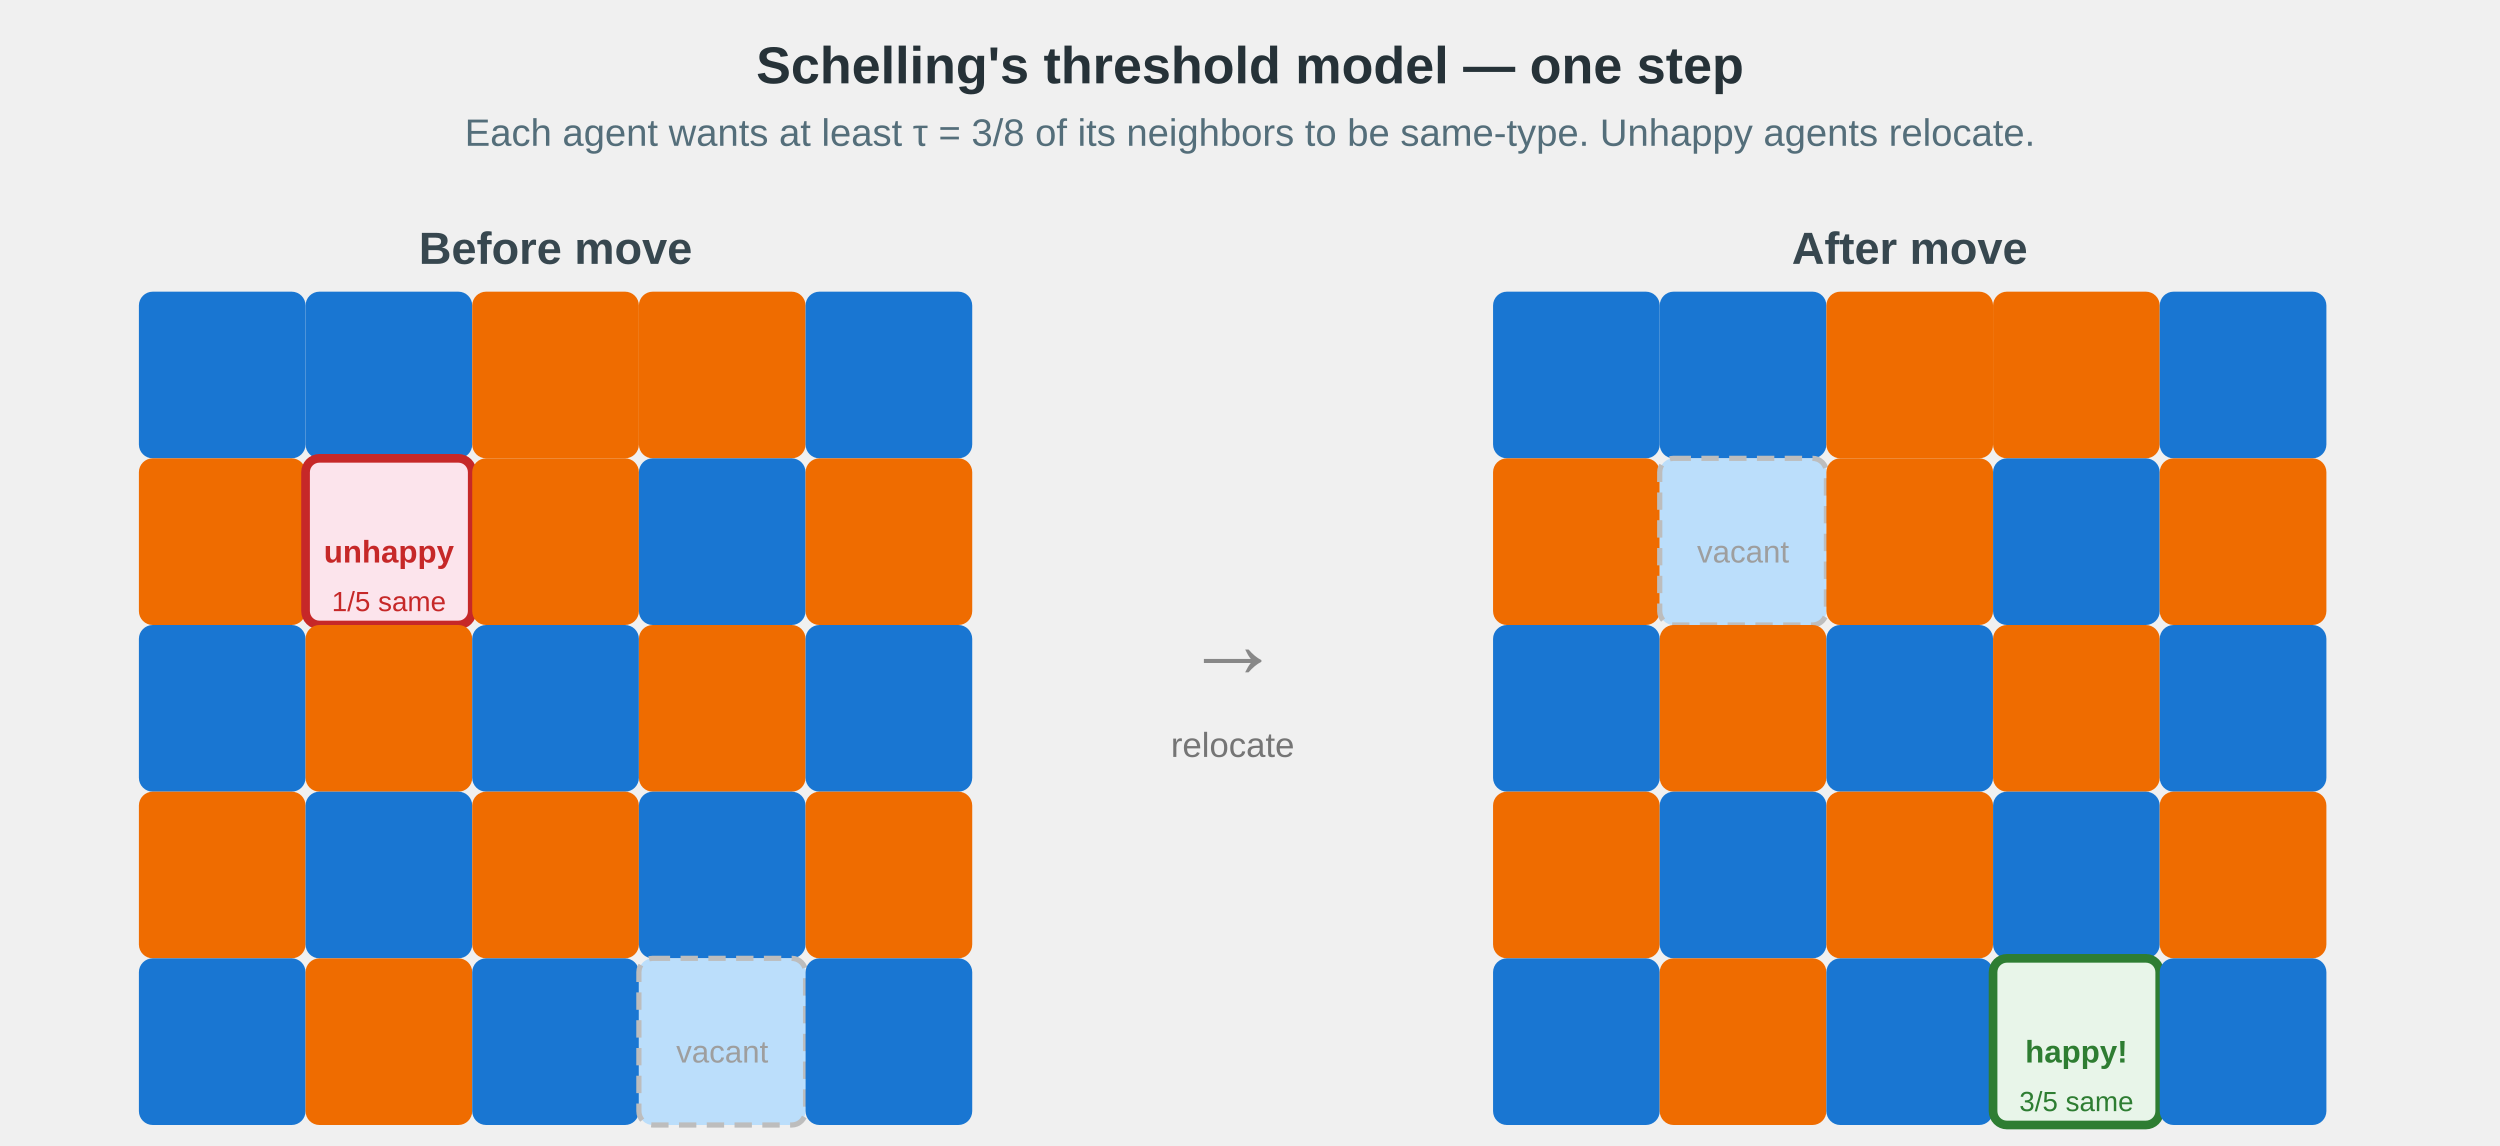
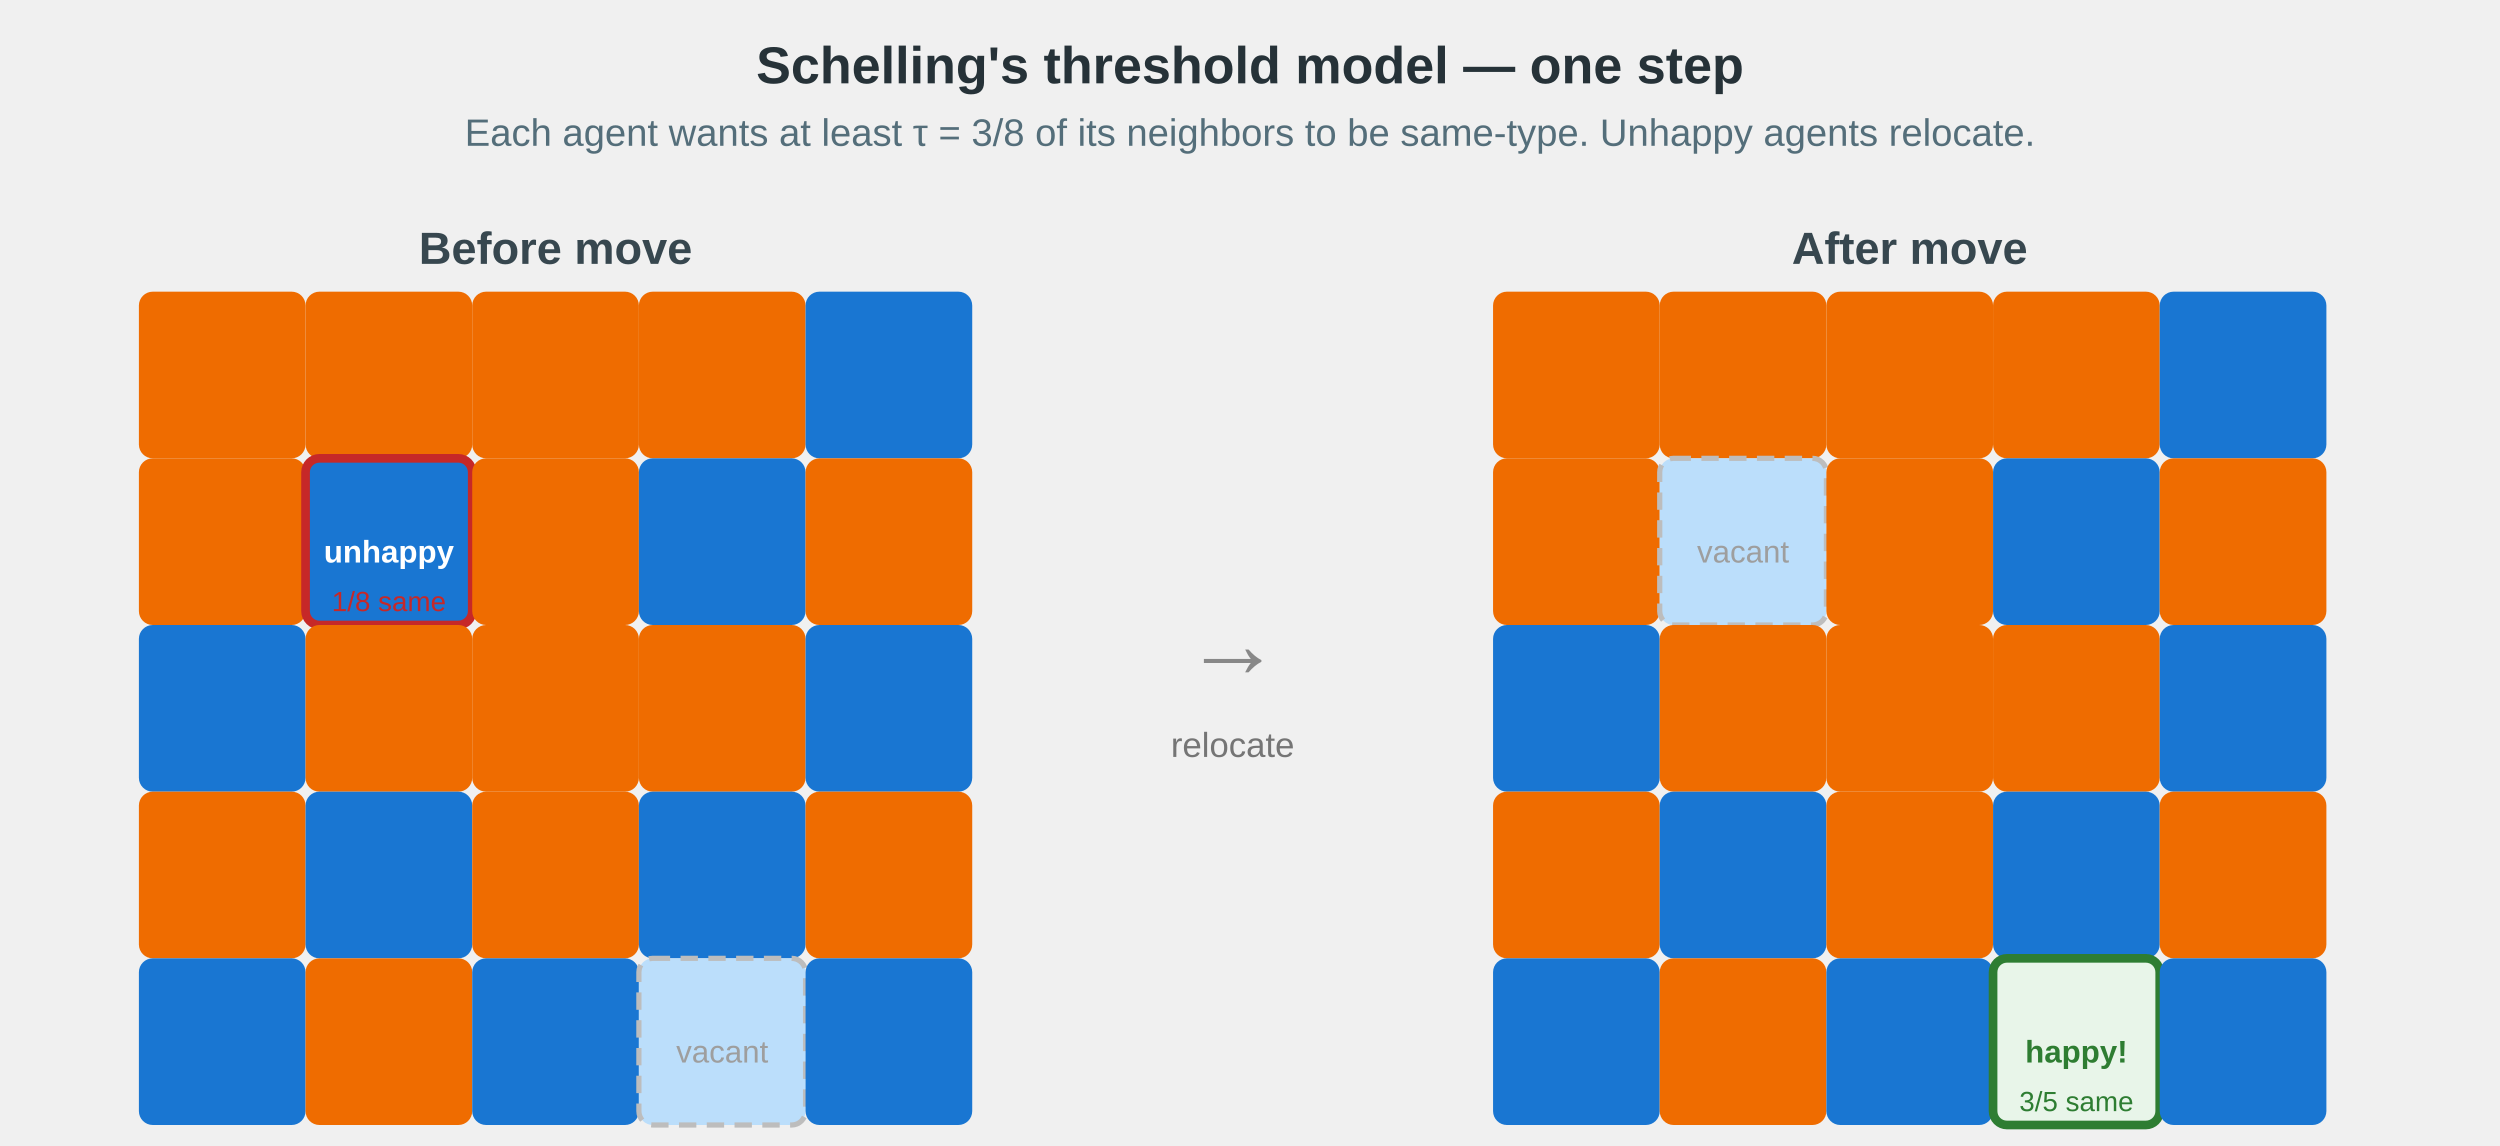
<svg xmlns="http://www.w3.org/2000/svg" viewBox="0 0 720 330" font-family="'Segoe UI', Arial, sans-serif">
  <text x="360" y="24" text-anchor="middle" font-size="15" font-weight="bold" fill="#263238">Schelling's threshold model — one step</text>
  <text x="360" y="42" text-anchor="middle" font-size="11" fill="#546e7a">Each agent wants at least τ = 3/8 of its neighbors to be same-type. Unhappy agents relocate.</text>
  <g transform="translate(40,60)">
    <text x="120" y="16" text-anchor="middle" font-size="13" font-weight="bold" fill="#37474f">Before move</text>
    <g>
-       <rect x="0" y="24" width="48" height="48" fill="#1976d2" rx="4" />
-       <rect x="48" y="24" width="48" height="48" fill="#1976d2" rx="4" />
+       <rect x="0" y="24" width="48" height="48" fill="#ef6c00" rx="4" />
+       <rect x="48" y="24" width="48" height="48" fill="#ef6c00" rx="4" />
      <rect x="96" y="24" width="48" height="48" fill="#ef6c00" rx="4" />
      <rect x="144" y="24" width="48" height="48" fill="#ef6c00" rx="4" />
      <rect x="192" y="24" width="48" height="48" fill="#1976d2" rx="4" />
      <rect x="0" y="72" width="48" height="48" fill="#ef6c00" rx="4" />
-       <rect x="48" y="72" width="48" height="48" fill="#fce4ec" rx="4" stroke="#c62828" stroke-width="2.5" />
-       <text x="72" y="102" text-anchor="middle" font-size="9" font-weight="bold" fill="#c62828">unhappy</text>
+       <rect x="48" y="72" width="48" height="48" fill="#1976d2" rx="4" stroke="#c62828" stroke-width="2.5" />
+       <text x="72" y="102" text-anchor="middle" font-size="9" font-weight="bold" fill="#ffffff">unhappy</text>
      <rect x="96" y="72" width="48" height="48" fill="#ef6c00" rx="4" />
      <rect x="144" y="72" width="48" height="48" fill="#1976d2" rx="4" />
      <rect x="192" y="72" width="48" height="48" fill="#ef6c00" rx="4" />
      <rect x="0" y="120" width="48" height="48" fill="#1976d2" rx="4" />
      <rect x="48" y="120" width="48" height="48" fill="#ef6c00" rx="4" />
-       <rect x="96" y="120" width="48" height="48" fill="#1976d2" rx="4" />
+       <rect x="96" y="120" width="48" height="48" fill="#ef6c00" rx="4" />
      <rect x="144" y="120" width="48" height="48" fill="#ef6c00" rx="4" />
      <rect x="192" y="120" width="48" height="48" fill="#1976d2" rx="4" />
      <rect x="0" y="168" width="48" height="48" fill="#ef6c00" rx="4" />
      <rect x="48" y="168" width="48" height="48" fill="#1976d2" rx="4" />
      <rect x="96" y="168" width="48" height="48" fill="#ef6c00" rx="4" />
      <rect x="144" y="168" width="48" height="48" fill="#1976d2" rx="4" />
      <rect x="192" y="168" width="48" height="48" fill="#ef6c00" rx="4" />
      <rect x="0" y="216" width="48" height="48" fill="#1976d2" rx="4" />
      <rect x="48" y="216" width="48" height="48" fill="#ef6c00" rx="4" />
      <rect x="96" y="216" width="48" height="48" fill="#1976d2" rx="4" />
      <rect x="144" y="216" width="48" height="48" fill="#bbdefb" rx="4" stroke="#bdbdbd" stroke-width="1.5" stroke-dasharray="5,3" />
      <text x="168" y="246" text-anchor="middle" font-size="9" fill="#9e9e9e">vacant</text>
      <rect x="192" y="216" width="48" height="48" fill="#1976d2" rx="4" />
    </g>
-     <text x="72" y="116" text-anchor="middle" font-size="8" fill="#c62828">1/5 same</text>
+     <text x="72" y="116" text-anchor="middle" font-size="8" fill="#c62828">1/8 same</text>
  </g>
  <text x="355" y="195" text-anchor="middle" font-size="28" fill="#888">→</text>
  <text x="355" y="218" text-anchor="middle" font-size="10" fill="#757575">relocate</text>
  <g transform="translate(430,60)">
    <text x="120" y="16" text-anchor="middle" font-size="13" font-weight="bold" fill="#37474f">After move</text>
    <g>
-       <rect x="0" y="24" width="48" height="48" fill="#1976d2" rx="4" />
-       <rect x="48" y="24" width="48" height="48" fill="#1976d2" rx="4" />
+       <rect x="0" y="24" width="48" height="48" fill="#ef6c00" rx="4" />
+       <rect x="48" y="24" width="48" height="48" fill="#ef6c00" rx="4" />
      <rect x="96" y="24" width="48" height="48" fill="#ef6c00" rx="4" />
      <rect x="144" y="24" width="48" height="48" fill="#ef6c00" rx="4" />
      <rect x="192" y="24" width="48" height="48" fill="#1976d2" rx="4" />
      <rect x="0" y="72" width="48" height="48" fill="#ef6c00" rx="4" />
      <rect x="48" y="72" width="48" height="48" fill="#bbdefb" rx="4" stroke="#bdbdbd" stroke-width="1.5" stroke-dasharray="5,3" />
      <text x="72" y="102" text-anchor="middle" font-size="9" fill="#9e9e9e">vacant</text>
      <rect x="96" y="72" width="48" height="48" fill="#ef6c00" rx="4" />
      <rect x="144" y="72" width="48" height="48" fill="#1976d2" rx="4" />
      <rect x="192" y="72" width="48" height="48" fill="#ef6c00" rx="4" />
      <rect x="0" y="120" width="48" height="48" fill="#1976d2" rx="4" />
      <rect x="48" y="120" width="48" height="48" fill="#ef6c00" rx="4" />
-       <rect x="96" y="120" width="48" height="48" fill="#1976d2" rx="4" />
+       <rect x="96" y="120" width="48" height="48" fill="#ef6c00" rx="4" />
      <rect x="144" y="120" width="48" height="48" fill="#ef6c00" rx="4" />
      <rect x="192" y="120" width="48" height="48" fill="#1976d2" rx="4" />
      <rect x="0" y="168" width="48" height="48" fill="#ef6c00" rx="4" />
      <rect x="48" y="168" width="48" height="48" fill="#1976d2" rx="4" />
      <rect x="96" y="168" width="48" height="48" fill="#ef6c00" rx="4" />
      <rect x="144" y="168" width="48" height="48" fill="#1976d2" rx="4" />
      <rect x="192" y="168" width="48" height="48" fill="#ef6c00" rx="4" />
      <rect x="0" y="216" width="48" height="48" fill="#1976d2" rx="4" />
      <rect x="48" y="216" width="48" height="48" fill="#ef6c00" rx="4" />
      <rect x="96" y="216" width="48" height="48" fill="#1976d2" rx="4" />
      <rect x="144" y="216" width="48" height="48" fill="#e8f5e9" rx="4" stroke="#2e7d32" stroke-width="2.5" />
      <text x="168" y="246" text-anchor="middle" font-size="9" font-weight="bold" fill="#2e7d32">happy!</text>
      <rect x="192" y="216" width="48" height="48" fill="#1976d2" rx="4" />
    </g>
    <text x="168" y="260" text-anchor="middle" font-size="8" fill="#2e7d32">3/5 same</text>
  </g>
</svg>
